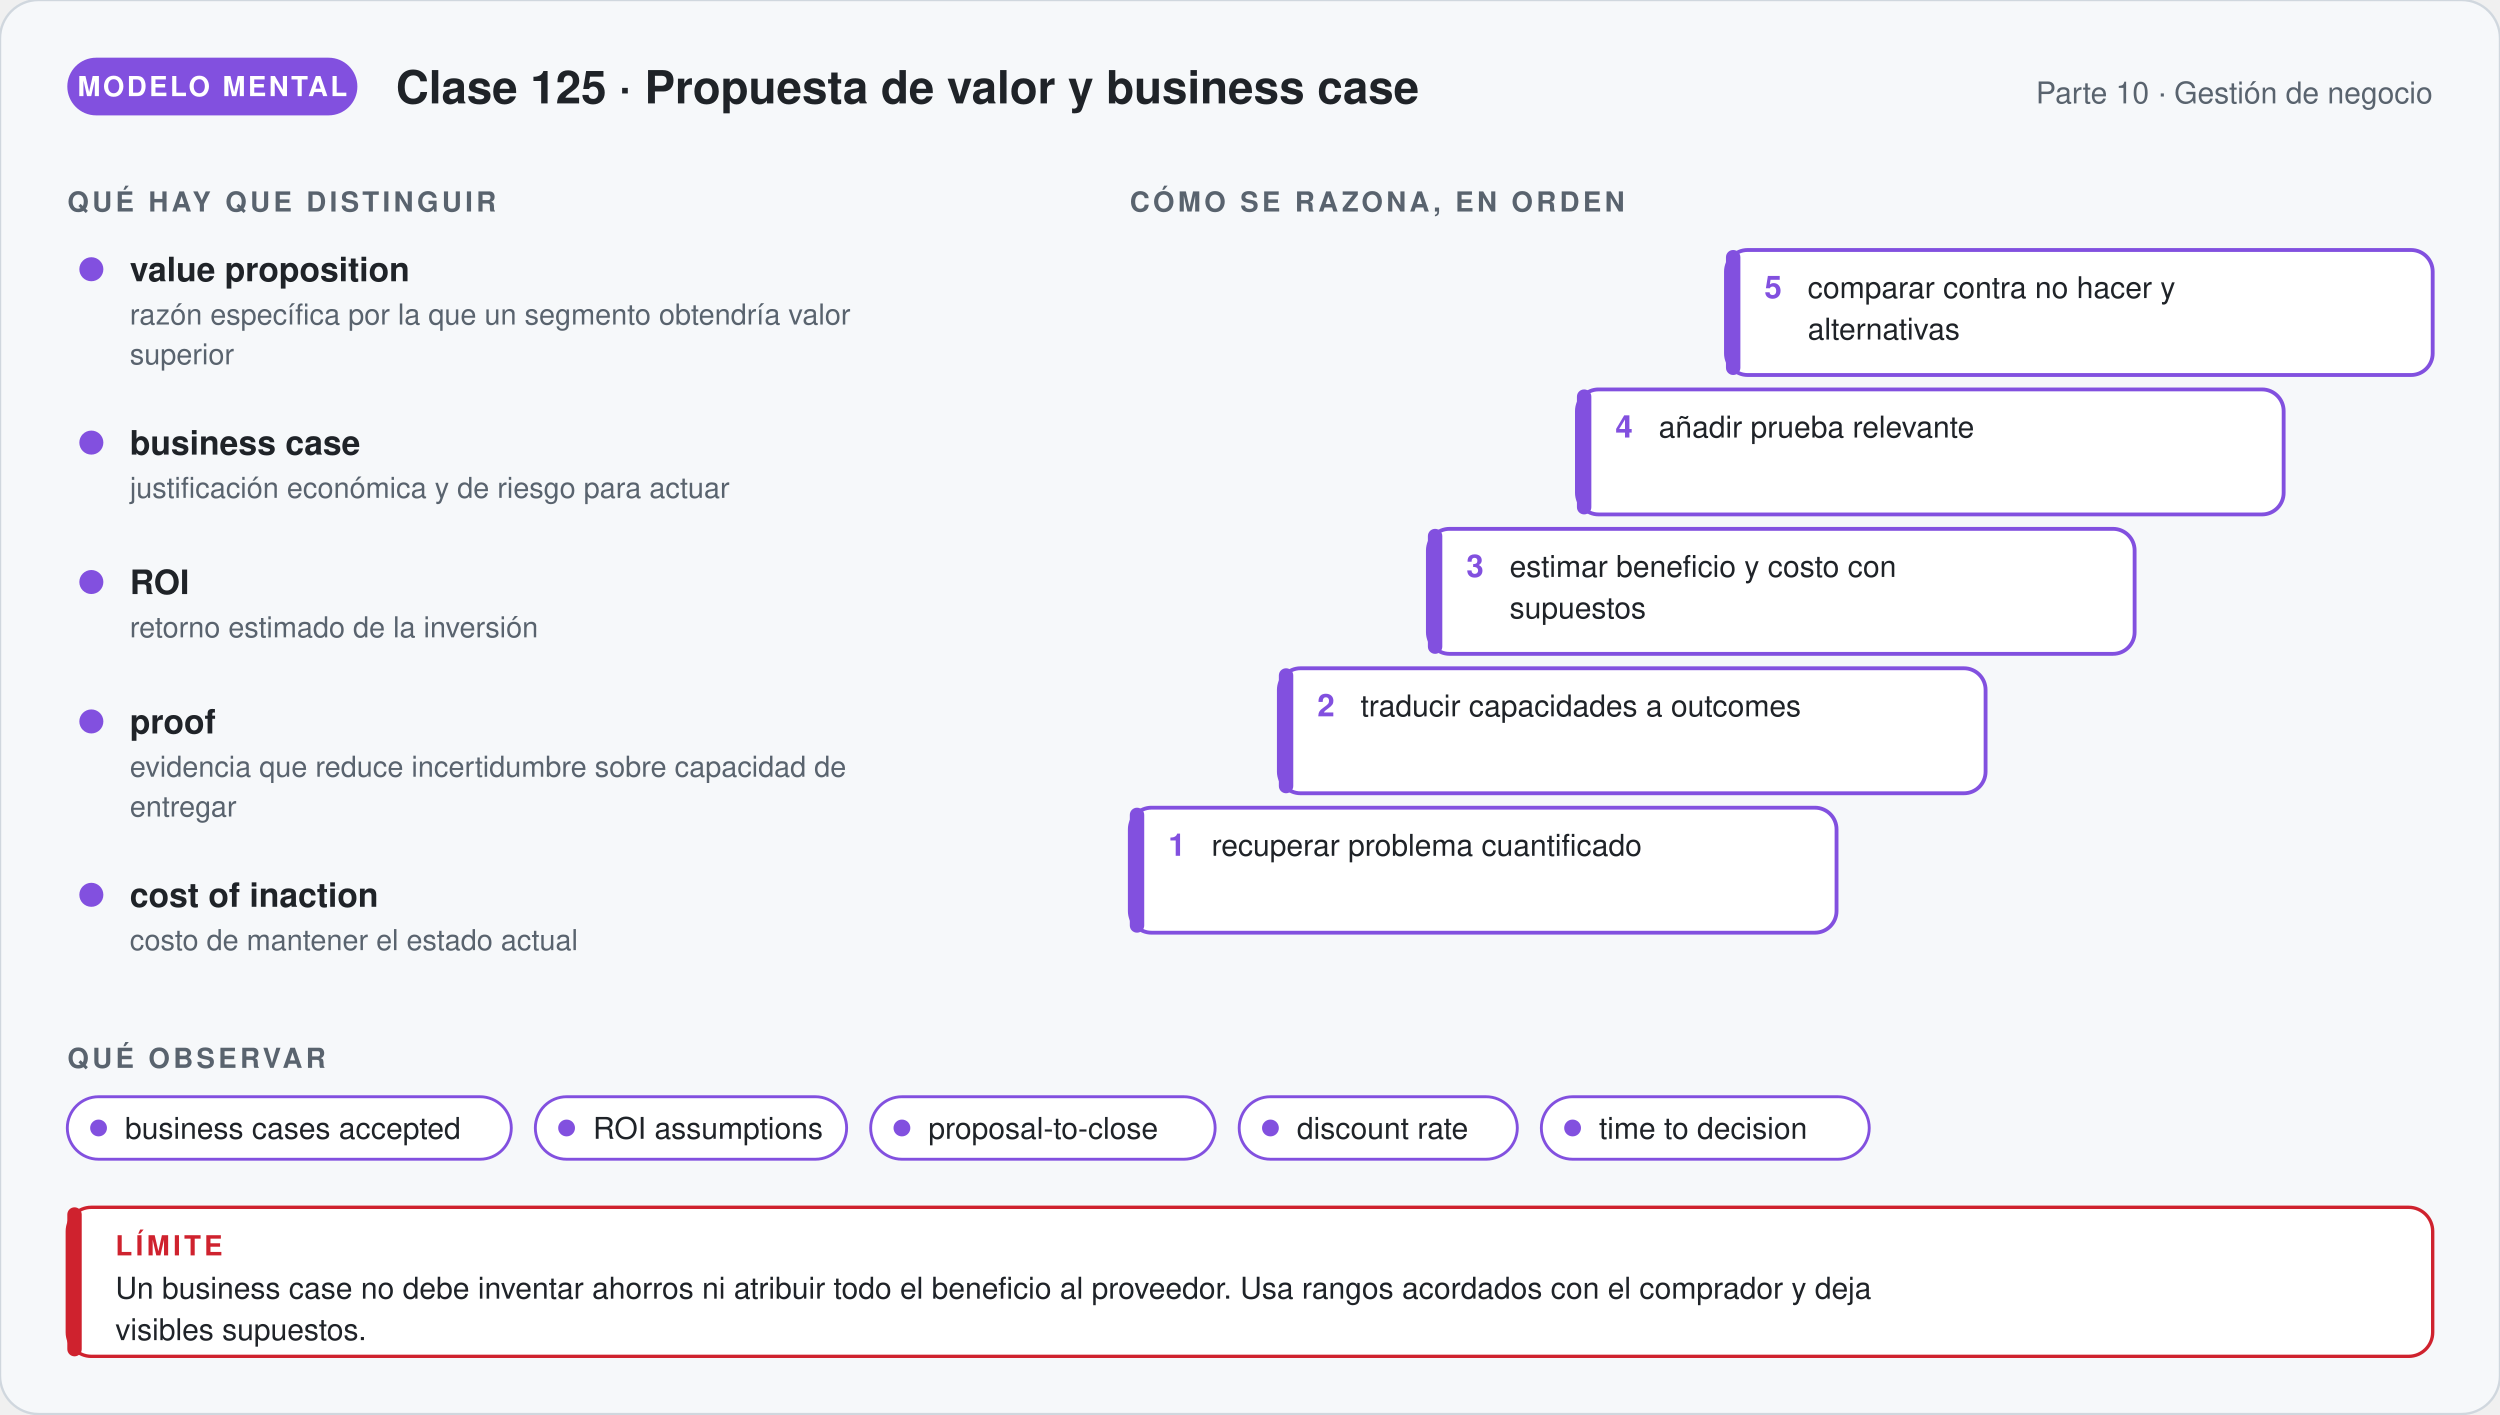
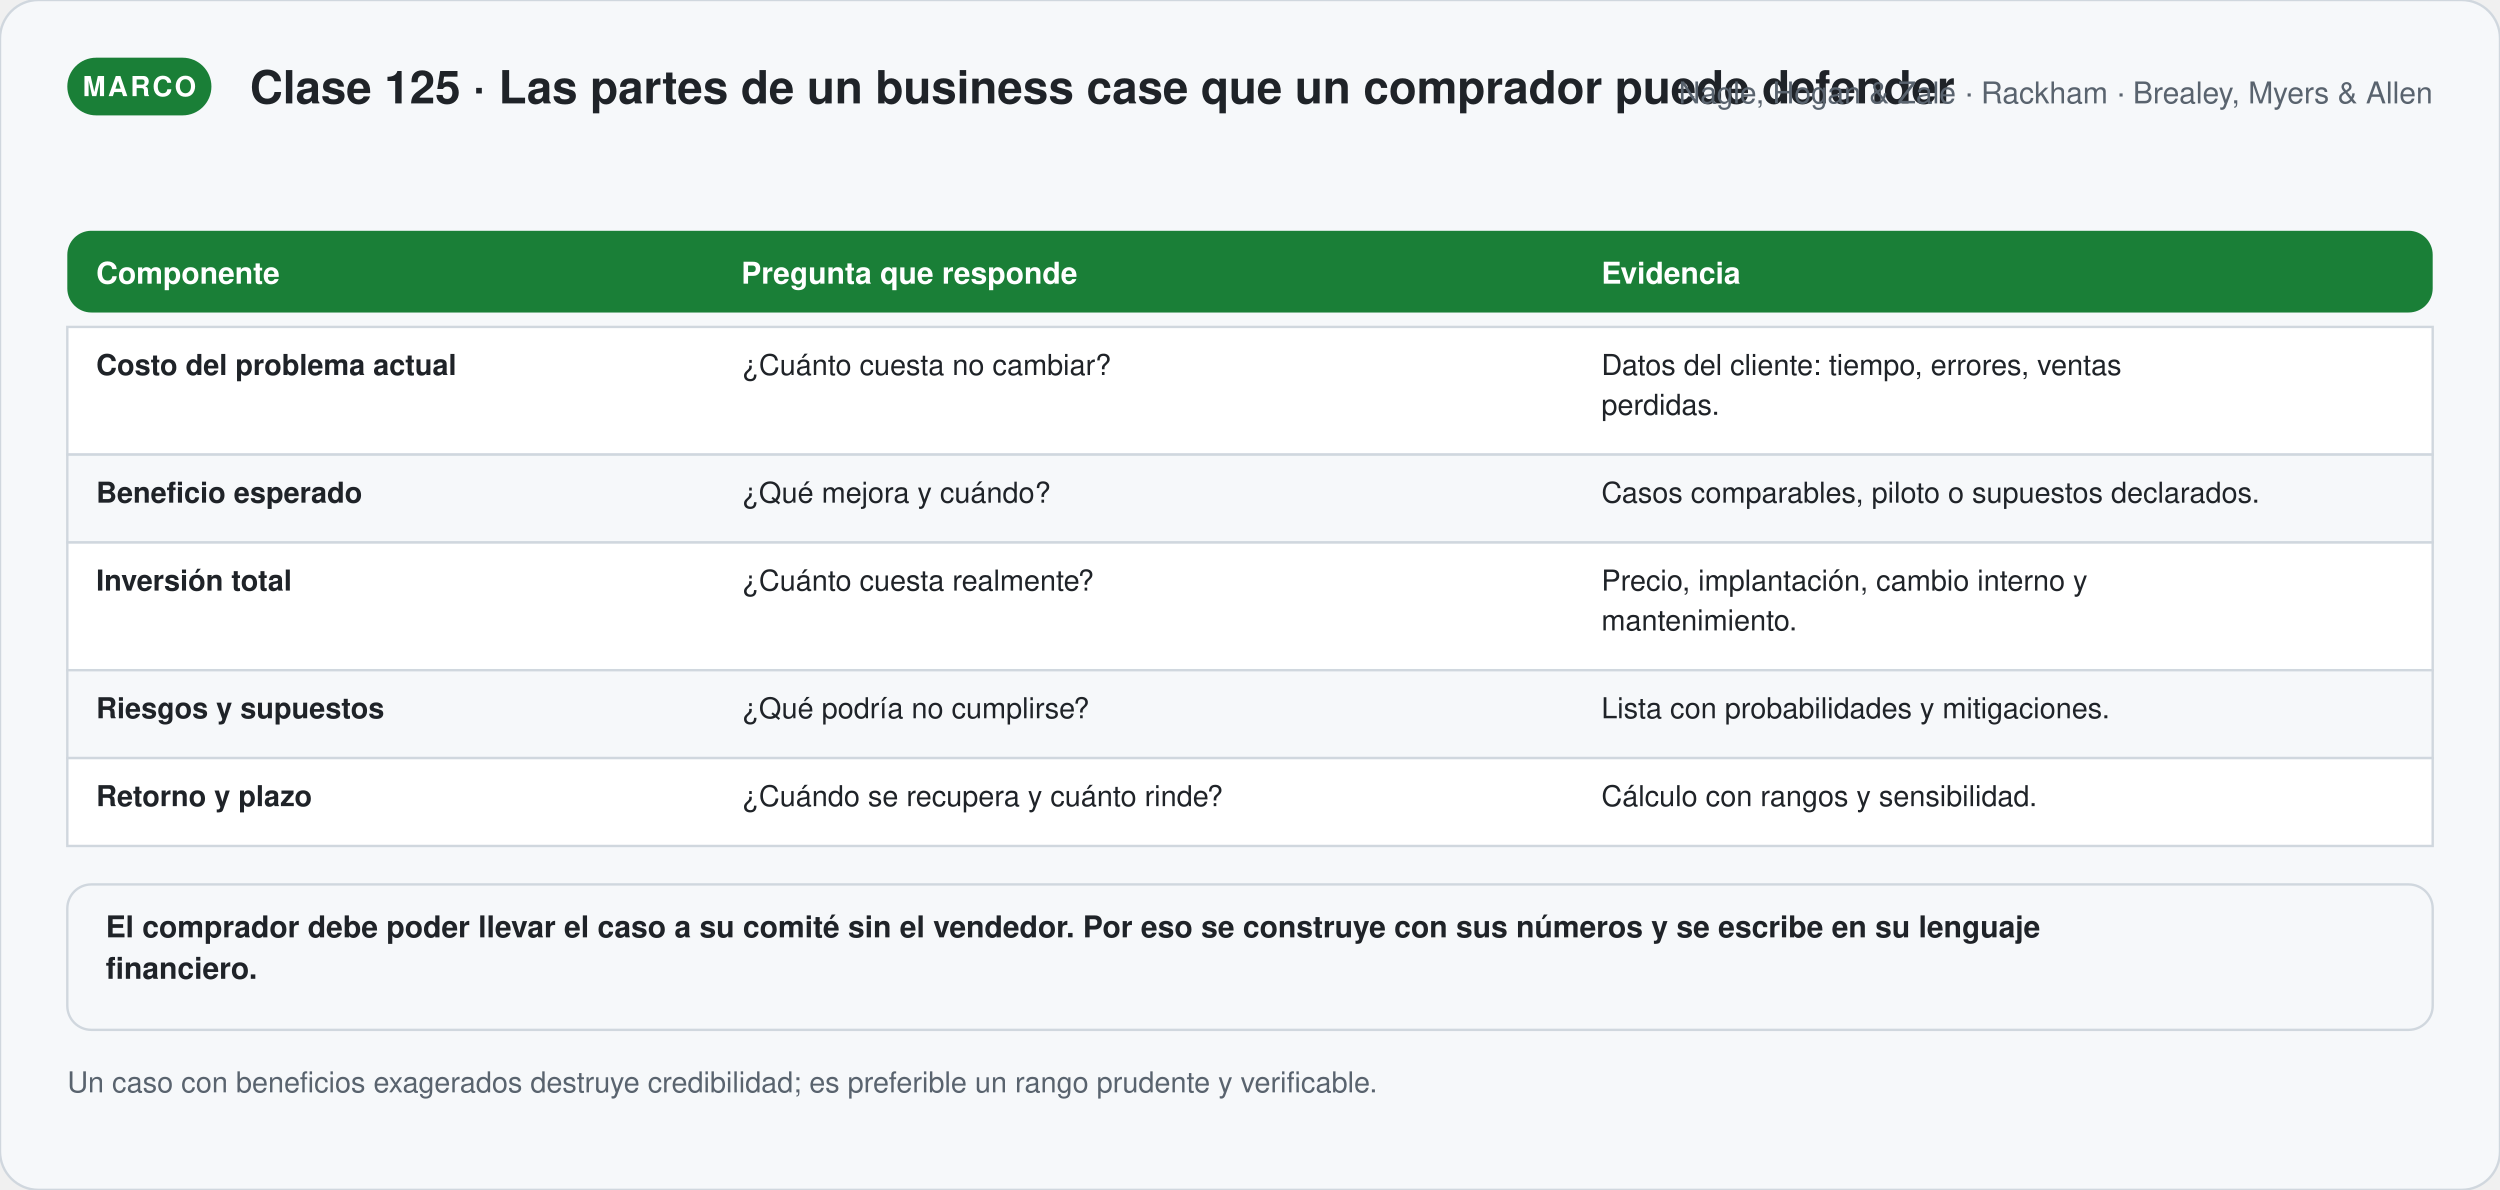
- <svg xmlns="http://www.w3.org/2000/svg" viewBox="0 0 1040 588.24" width="1040" role="img" aria-labelledby="t-g125 d-g125" font-family="'Segoe UI', 'Helvetica Neue', Helvetica, Arial, sans-serif">
+ <svg xmlns="http://www.w3.org/2000/svg" viewBox="0 0 1040 494.98" width="1040" role="img" aria-labelledby="t-s125 d-s125" font-family="'Segoe UI', 'Helvetica Neue', Helvetica, Arial, sans-serif">
  <defs>
-     <marker id="p-g125" viewBox="0 0 10 10" refX="8" refY="5" markerWidth="7" markerHeight="7" orient="auto">
+     <marker id="p-s125" viewBox="0 0 10 10" refX="8" refY="5" markerWidth="7" markerHeight="7" orient="auto">
      <path d="M1,1 L9,5 L1,9 Z" fill="#59636e" />
    </marker>
  </defs>
-   <rect width="1040" height="588.24" rx="16" fill="#f6f8fa" stroke="#d0d7de" />
-   <rect x="28" y="24" width="120.67" height="24" rx="12" fill="#8250df" />
-   <text x="88.335" y="40" font-size="11.5" font-weight="700" fill="#ffffff" text-anchor="middle" letter-spacing="1">MODELO MENTAL</text>
-   <text x="164.67" y="43" font-size="19" font-weight="700" fill="#1f2328" text-anchor="start">Clase 125 · Propuesta de valor y business case</text>
-   <text x="1012" y="43" font-size="12.5" font-weight="400" fill="#59636e" text-anchor="end">Parte 10 · Gestión de negocio</text>
-   <text x="28" y="88" font-size="11.5" font-weight="700" fill="#59636e" text-anchor="start" letter-spacing="1.4">QUÉ HAY QUE DISTINGUIR</text>
-   <circle cx="38" cy="112" r="5" fill="#8250df" />
-   <text x="54" y="117" font-size="14" font-weight="700" fill="#1f2328" text-anchor="start">value proposition</text>
-   <text x="54" y="135" font-size="12" font-weight="400" fill="#59636e" text-anchor="start">razón específica por la que un segmento obtendría valor</text>
-   <text x="54" y="151.56" font-size="12" font-weight="400" fill="#59636e" text-anchor="start">superior</text>
-   <circle cx="38" cy="184.12" r="5" fill="#8250df" />
-   <text x="54" y="189.12" font-size="14" font-weight="700" fill="#1f2328" text-anchor="start">business case</text>
-   <text x="54" y="207.12" font-size="12" font-weight="400" fill="#59636e" text-anchor="start">justificación económica y de riesgo para actuar</text>
-   <circle cx="38" cy="242.12" r="5" fill="#8250df" />
-   <text x="54" y="247.12" font-size="14" font-weight="700" fill="#1f2328" text-anchor="start">ROI</text>
-   <text x="54" y="265.12" font-size="12" font-weight="400" fill="#59636e" text-anchor="start">retorno estimado de la inversión</text>
-   <circle cx="38" cy="300.12" r="5" fill="#8250df" />
-   <text x="54" y="305.12" font-size="14" font-weight="700" fill="#1f2328" text-anchor="start">proof</text>
-   <text x="54" y="323.12" font-size="12" font-weight="400" fill="#59636e" text-anchor="start">evidencia que reduce incertidumbre sobre capacidad de</text>
-   <text x="54" y="339.68" font-size="12" font-weight="400" fill="#59636e" text-anchor="start">entregar</text>
-   <circle cx="38" cy="372.24" r="5" fill="#8250df" />
-   <text x="54" y="377.24" font-size="14" font-weight="700" fill="#1f2328" text-anchor="start">cost of inaction</text>
-   <text x="54" y="395.24" font-size="12" font-weight="400" fill="#59636e" text-anchor="start">costo de mantener el estado actual</text>
-   <text x="470" y="88" font-size="11.5" font-weight="700" fill="#59636e" text-anchor="start" letter-spacing="1.4">CÓMO SE RAZONA, EN ORDEN</text>
-   <rect x="470" y="336" width="294" height="52" rx="9" fill="#ffffff" stroke="#8250df" stroke-width="1.6" />
-   <rect x="470" y="336" width="6" height="52" rx="3" fill="#8250df" />
-   <text x="486" y="356" font-size="13" font-weight="800" fill="#8250df" text-anchor="start">1</text>
-   <text x="504" y="356" font-size="12.5" font-weight="400" fill="#1f2328" text-anchor="start">recuperar problema cuantificado</text>
-   <rect x="532" y="278" width="294" height="52" rx="9" fill="#ffffff" stroke="#8250df" stroke-width="1.6" />
-   <rect x="532" y="278" width="6" height="52" rx="3" fill="#8250df" />
-   <text x="548" y="298" font-size="13" font-weight="800" fill="#8250df" text-anchor="start">2</text>
-   <text x="566" y="298" font-size="12.5" font-weight="400" fill="#1f2328" text-anchor="start">traducir capacidades a outcomes</text>
-   <rect x="594" y="220" width="294" height="52" rx="9" fill="#ffffff" stroke="#8250df" stroke-width="1.6" />
-   <rect x="594" y="220" width="6" height="52" rx="3" fill="#8250df" />
-   <text x="610" y="240" font-size="13" font-weight="800" fill="#8250df" text-anchor="start">3</text>
-   <text x="628" y="240" font-size="12.5" font-weight="400" fill="#1f2328" text-anchor="start">estimar beneficio y costo con</text>
-   <text x="628" y="257.25" font-size="12.5" font-weight="400" fill="#1f2328" text-anchor="start">supuestos</text>
-   <rect x="656" y="162" width="294" height="52" rx="9" fill="#ffffff" stroke="#8250df" stroke-width="1.6" />
-   <rect x="656" y="162" width="6" height="52" rx="3" fill="#8250df" />
-   <text x="672" y="182" font-size="13" font-weight="800" fill="#8250df" text-anchor="start">4</text>
-   <text x="690" y="182" font-size="12.5" font-weight="400" fill="#1f2328" text-anchor="start">añadir prueba relevante</text>
-   <rect x="718" y="104" width="294" height="52" rx="9" fill="#ffffff" stroke="#8250df" stroke-width="1.6" />
-   <rect x="718" y="104" width="6" height="52" rx="3" fill="#8250df" />
-   <text x="734" y="124" font-size="13" font-weight="800" fill="#8250df" text-anchor="start">5</text>
-   <text x="752" y="124" font-size="12.5" font-weight="400" fill="#1f2328" text-anchor="start">comparar contra no hacer y</text>
-   <text x="752" y="141.25" font-size="12.5" font-weight="400" fill="#1f2328" text-anchor="start">alternativas</text>
-   <text x="28" y="444.24" font-size="11.5" font-weight="700" fill="#59636e" text-anchor="start" letter-spacing="1.4">QUÉ OBSERVAR</text>
-   <rect x="28" y="456.24" width="184.7" height="26" rx="13" fill="#ffffff" stroke="#8250df" stroke-width="1.2" />
-   <circle cx="41" cy="469.24" r="3.5" fill="#8250df" />
-   <text x="52" y="473.74" font-size="12.5" font-weight="400" fill="#1f2328" text-anchor="start">business cases accepted</text>
-   <rect x="222.7" y="456.24" width="129.5" height="26" rx="13" fill="#ffffff" stroke="#8250df" stroke-width="1.2" />
-   <circle cx="235.7" cy="469.24" r="3.5" fill="#8250df" />
-   <text x="246.7" y="473.74" font-size="12.5" font-weight="400" fill="#1f2328" text-anchor="start">ROI assumptions</text>
-   <rect x="362.2" y="456.24" width="143.3" height="26" rx="13" fill="#ffffff" stroke="#8250df" stroke-width="1.2" />
-   <circle cx="375.2" cy="469.24" r="3.5" fill="#8250df" />
-   <text x="386.2" y="473.74" font-size="12.5" font-weight="400" fill="#1f2328" text-anchor="start">proposal-to-close</text>
-   <rect x="515.5" y="456.24" width="115.7" height="26" rx="13" fill="#ffffff" stroke="#8250df" stroke-width="1.2" />
-   <circle cx="528.5" cy="469.24" r="3.5" fill="#8250df" />
-   <text x="539.5" y="473.74" font-size="12.5" font-weight="400" fill="#1f2328" text-anchor="start">discount rate</text>
-   <rect x="641.2" y="456.24" width="136.4" height="26" rx="13" fill="#ffffff" stroke="#8250df" stroke-width="1.2" />
-   <circle cx="654.2" cy="469.24" r="3.5" fill="#8250df" />
-   <text x="665.2" y="473.74" font-size="12.5" font-weight="400" fill="#1f2328" text-anchor="start">time to decision</text>
-   <rect x="28" y="502.24" width="984" height="62" rx="10" fill="#ffffff" stroke="#cf222e" stroke-width="1.4" />
-   <rect x="28" y="502.24" width="6" height="62" rx="3" fill="#cf222e" />
-   <text x="48" y="522.24" font-size="11.5" font-weight="700" fill="#cf222e" text-anchor="start" letter-spacing="1.4">LÍMITE</text>
-   <text x="48" y="540.24" font-size="12.5" font-weight="400" fill="#1f2328" text-anchor="start">Un business case no debe inventar ahorros ni atribuir todo el beneficio al proveedor. Usa rangos acordados con el comprador y deja</text>
-   <text x="48" y="557.49" font-size="12.5" font-weight="400" fill="#1f2328" text-anchor="start">visibles supuestos.</text>
+   <rect width="1040" height="494.98" rx="16" fill="#f6f8fa" stroke="#d0d7de" />
+   <rect x="28" y="24" width="59.95" height="24" rx="12" fill="#1a7f37" />
+   <text x="57.975" y="40" font-size="11.5" font-weight="700" fill="#ffffff" text-anchor="middle" letter-spacing="1">MARCO</text>
+   <text x="103.95" y="43" font-size="19" font-weight="700" fill="#1f2328" text-anchor="start">Clase 125 · Las partes de un business case que un comprador puede defender</text>
+   <text x="1012" y="43" font-size="12.5" font-weight="400" fill="#59636e" text-anchor="end">Nagle, Hogan &amp; Zale · Rackham · Brealey, Myers &amp; Allen</text>
+   <rect x="28" y="96" width="984" height="34" rx="10" fill="#1a7f37" />
+   <text x="40" y="118" font-size="12.5" font-weight="700" fill="#ffffff" text-anchor="start">Componente</text>
+   <text x="308.364" y="118" font-size="12.5" font-weight="700" fill="#ffffff" text-anchor="start">Pregunta que responde</text>
+   <text x="666.182" y="118" font-size="12.5" font-weight="700" fill="#ffffff" text-anchor="start">Evidencia</text>
+   <rect x="28" y="136" width="984" height="53.12" rx="0" fill="#ffffff" stroke="#d0d7de" stroke-width="1" />
+   <text x="40" y="156" font-size="12" font-weight="700" fill="#1f2328" text-anchor="start">Costo del problema actual</text>
+   <text x="308.364" y="156" font-size="12" font-weight="400" fill="#1f2328" text-anchor="start">¿Cuánto cuesta no cambiar?</text>
+   <text x="666.182" y="156" font-size="12" font-weight="400" fill="#1f2328" text-anchor="start">Datos del cliente: tiempo, errores, ventas</text>
+   <text x="666.182" y="172.56" font-size="12" font-weight="400" fill="#1f2328" text-anchor="start">perdidas.</text>
+   <rect x="28" y="189.12" width="984" height="36.56" rx="0" fill="#f6f8fa" stroke="#d0d7de" stroke-width="1" />
+   <text x="40" y="209.12" font-size="12" font-weight="700" fill="#1f2328" text-anchor="start">Beneficio esperado</text>
+   <text x="308.364" y="209.12" font-size="12" font-weight="400" fill="#1f2328" text-anchor="start">¿Qué mejora y cuándo?</text>
+   <text x="666.182" y="209.12" font-size="12" font-weight="400" fill="#1f2328" text-anchor="start">Casos comparables, piloto o supuestos declarados.</text>
+   <rect x="28" y="225.68" width="984" height="53.12" rx="0" fill="#ffffff" stroke="#d0d7de" stroke-width="1" />
+   <text x="40" y="245.68" font-size="12" font-weight="700" fill="#1f2328" text-anchor="start">Inversión total</text>
+   <text x="308.364" y="245.68" font-size="12" font-weight="400" fill="#1f2328" text-anchor="start">¿Cuánto cuesta realmente?</text>
+   <text x="666.182" y="245.68" font-size="12" font-weight="400" fill="#1f2328" text-anchor="start">Precio, implantación, cambio interno y</text>
+   <text x="666.182" y="262.24" font-size="12" font-weight="400" fill="#1f2328" text-anchor="start">mantenimiento.</text>
+   <rect x="28" y="278.8" width="984" height="36.56" rx="0" fill="#f6f8fa" stroke="#d0d7de" stroke-width="1" />
+   <text x="40" y="298.8" font-size="12" font-weight="700" fill="#1f2328" text-anchor="start">Riesgos y supuestos</text>
+   <text x="308.364" y="298.8" font-size="12" font-weight="400" fill="#1f2328" text-anchor="start">¿Qué podría no cumplirse?</text>
+   <text x="666.182" y="298.8" font-size="12" font-weight="400" fill="#1f2328" text-anchor="start">Lista con probabilidades y mitigaciones.</text>
+   <rect x="28" y="315.36" width="984" height="36.56" rx="0" fill="#ffffff" stroke="#d0d7de" stroke-width="1" />
+   <text x="40" y="335.36" font-size="12" font-weight="700" fill="#1f2328" text-anchor="start">Retorno y plazo</text>
+   <text x="308.364" y="335.36" font-size="12" font-weight="400" fill="#1f2328" text-anchor="start">¿Cuándo se recupera y cuánto rinde?</text>
+   <text x="666.182" y="335.36" font-size="12" font-weight="400" fill="#1f2328" text-anchor="start">Cálculo con rangos y sensibilidad.</text>
+   <rect x="28" y="367.92" width="984" height="60.5" rx="10" fill="#f6f8fa" stroke="#d0d7de" stroke-width="1" />
+   <text x="44" y="389.92" font-size="12.5" font-weight="600" fill="#1f2328" text-anchor="start">El comprador debe poder llevar el caso a su comité sin el vendedor. Por eso se construye con sus números y se escribe en su lenguaje</text>
+   <text x="44" y="407.17" font-size="12.5" font-weight="600" fill="#1f2328" text-anchor="start">financiero.</text>
+   <text x="28" y="454.42" font-size="12" font-weight="400" fill="#59636e" text-anchor="start">Un caso con beneficios exagerados destruye credibilidad; es preferible un rango prudente y verificable.</text>
</svg>
